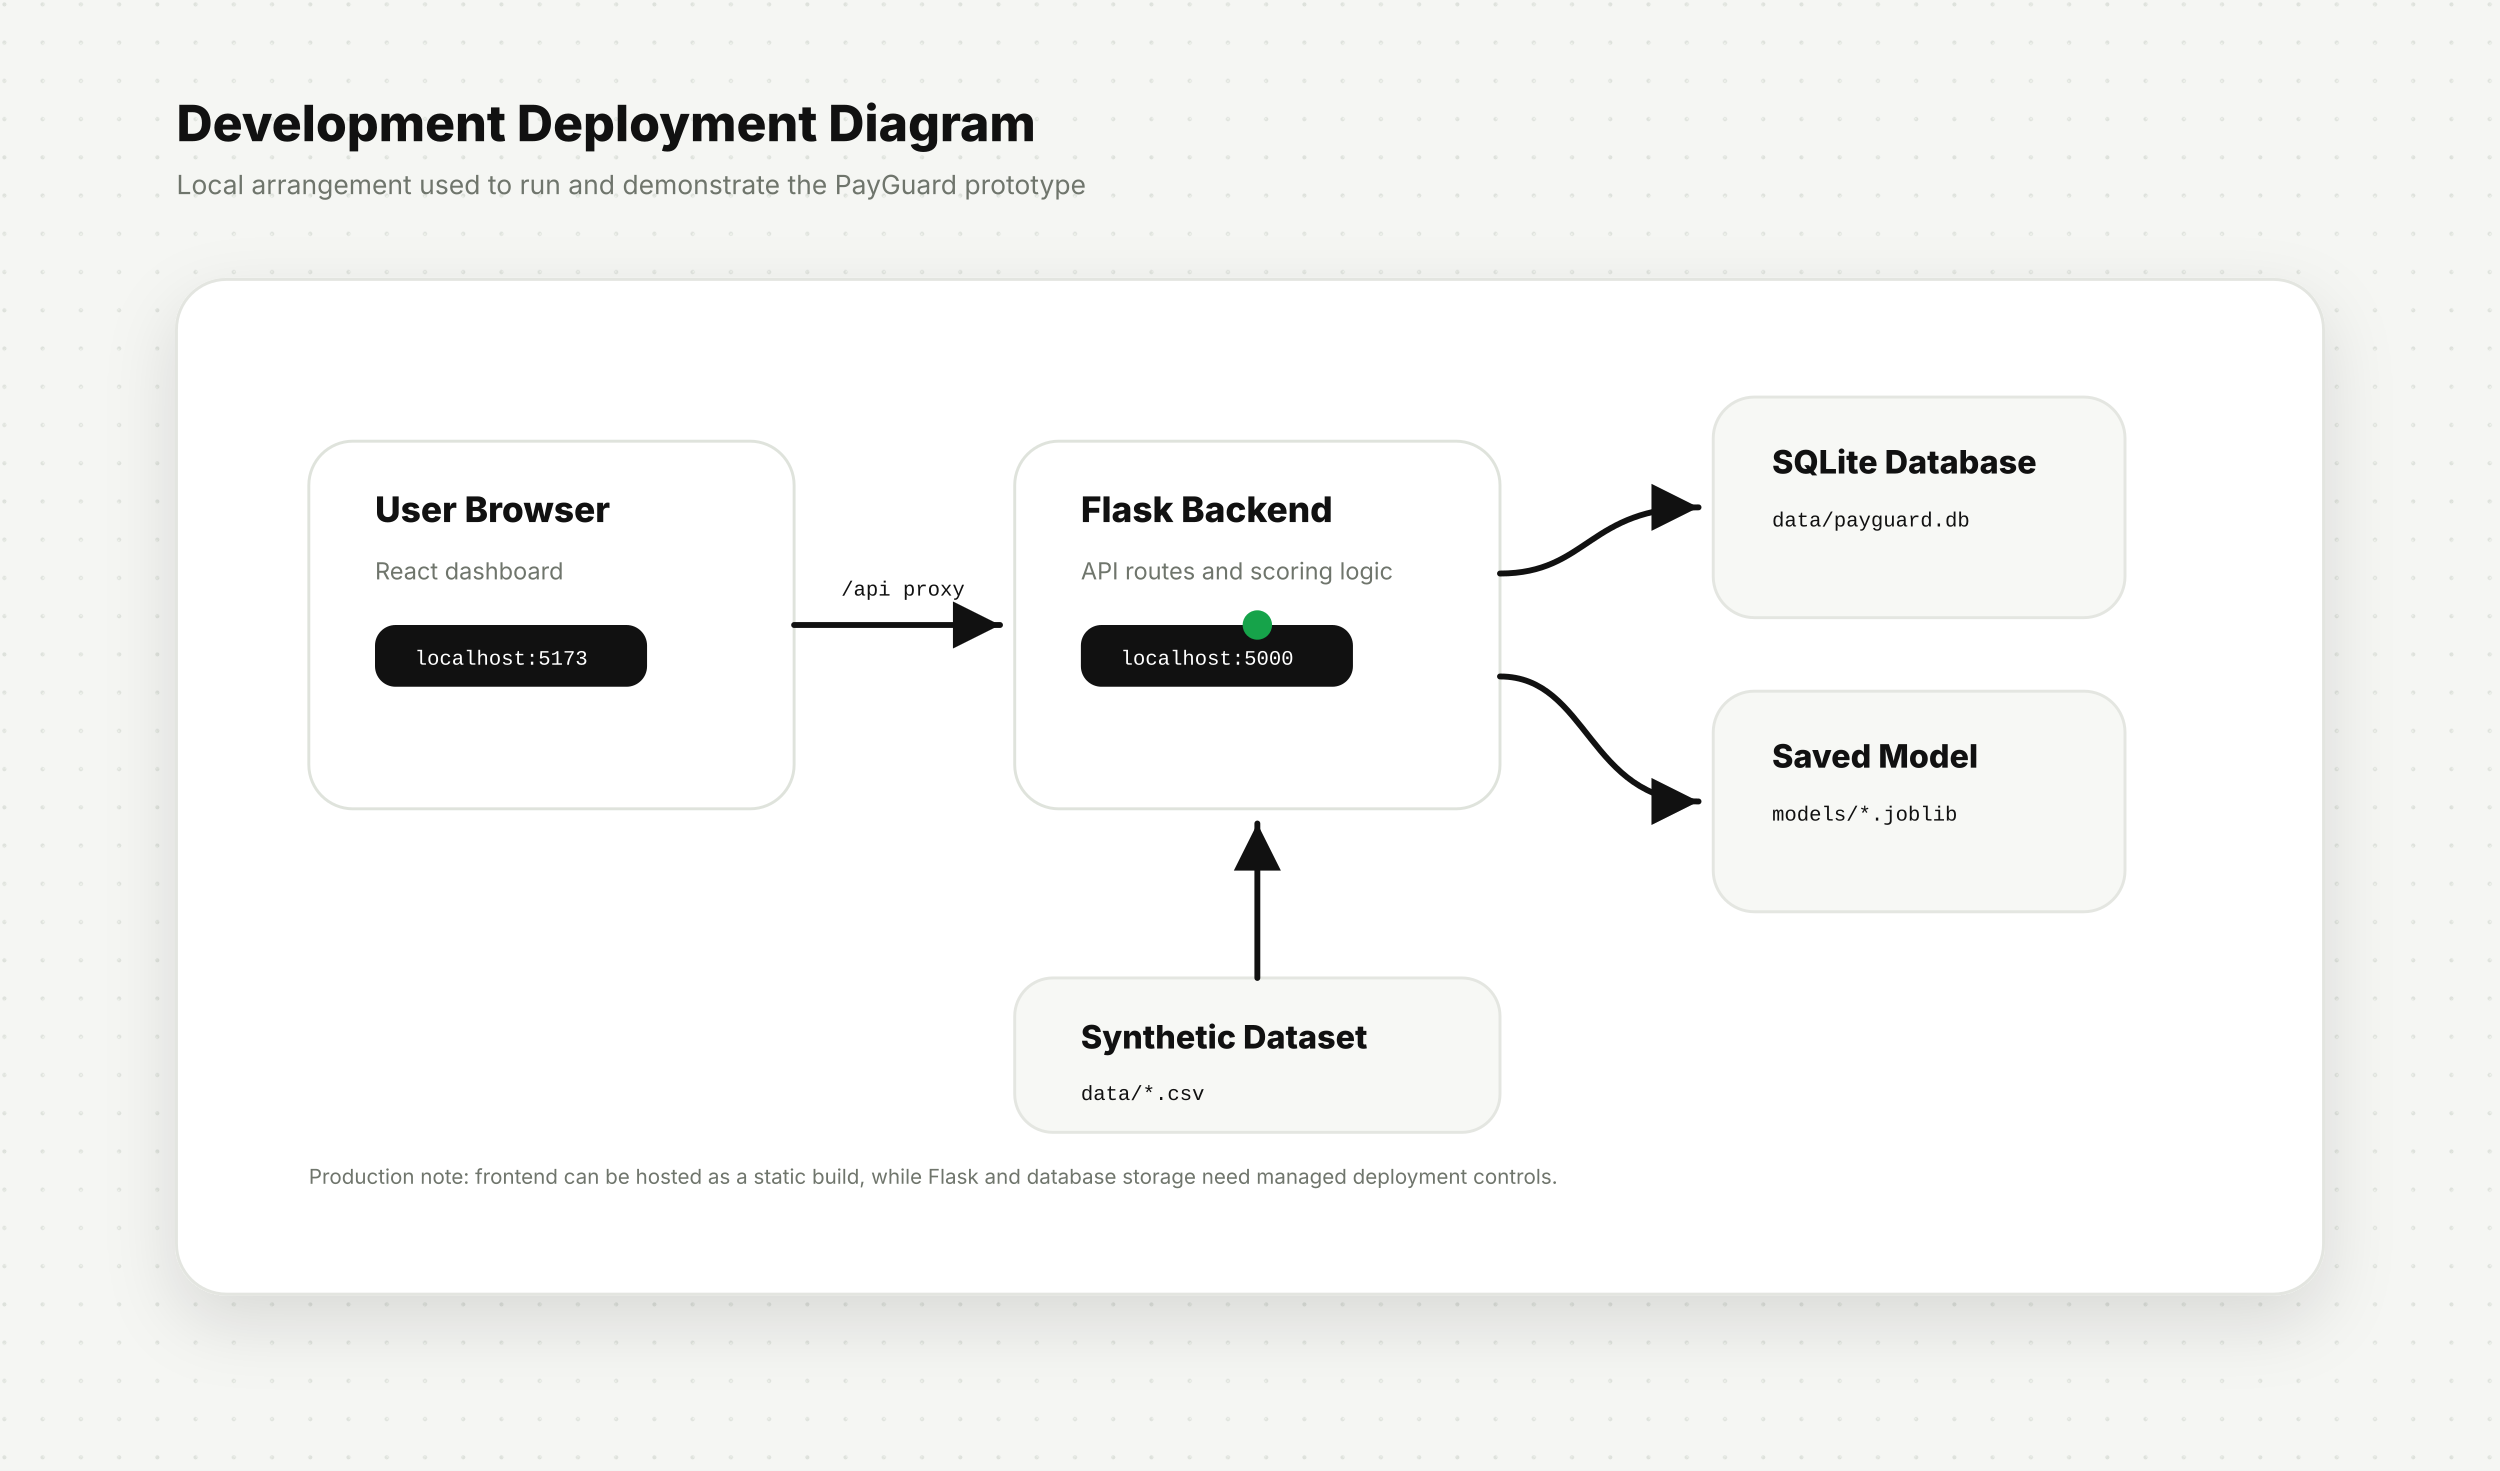
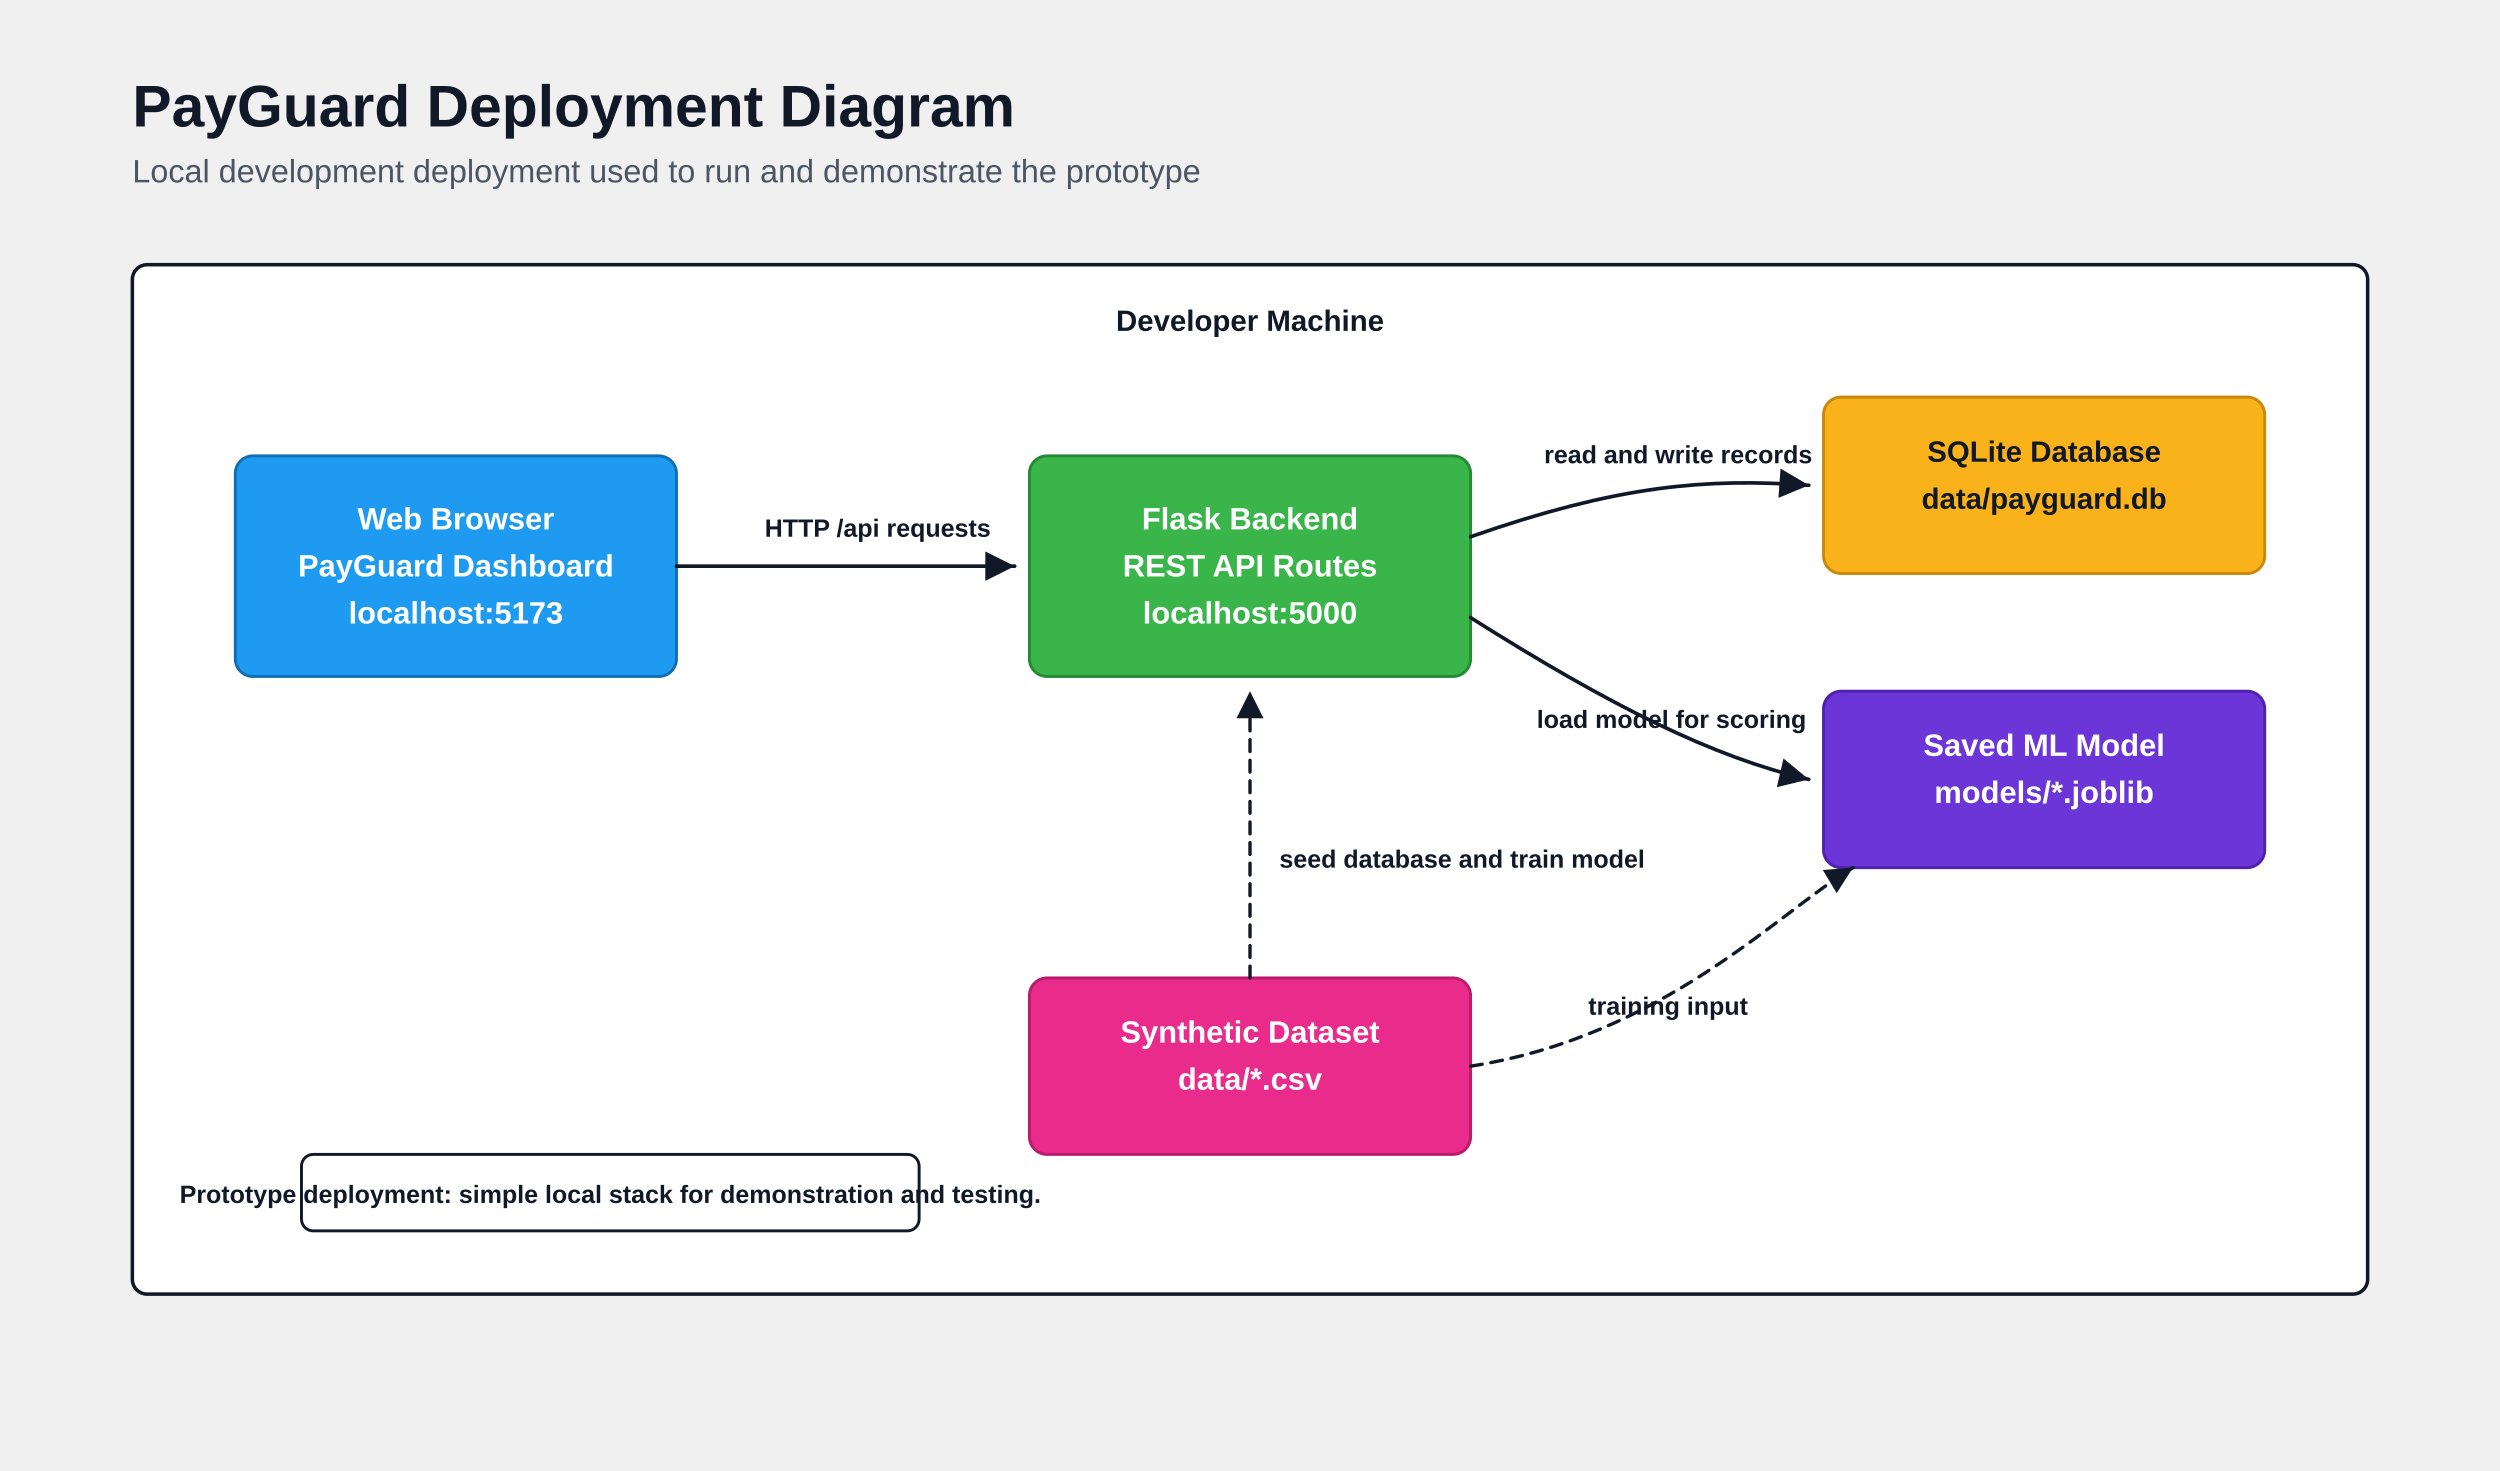
<svg xmlns="http://www.w3.org/2000/svg" width="1700" height="1000" viewBox="0 0 1700 1000" role="img" aria-labelledby="title desc">
  <defs>
    <marker id="arrow" markerWidth="12" markerHeight="12" refX="10" refY="6" orient="auto">
-       <path d="M2 2 L10 6 L2 10 Z" fill="#111111" />
+       <path d="M2 2 L10 6 L2 10 Z" fill="#111827" />
    </marker>
-     <pattern id="dots" width="26" height="26" patternUnits="userSpaceOnUse">
-       <circle cx="3" cy="3" r="1.4" fill="#d9ddd7" />
-     </pattern>
-     <filter id="shadow" x="-20%" y="-20%" width="140%" height="140%">
-       <feDropShadow dx="0" dy="18" stdDeviation="24" flood-color="#000000" flood-opacity="0.12" />
-     </filter>
    <style>
-       .bg { fill: #f5f6f3; }
-       .panel { fill: #ffffff; stroke: #e3e5e0; stroke-width: 2; filter: url(#shadow); }
-       .node { fill: #ffffff; stroke: #dfe3dc; stroke-width: 2; }
-       .dark { fill: #111111; }
-       .soft { fill: #f7f8f5; stroke: #e4e6e1; stroke-width: 2; }
-       .ink { fill: #111111; font-family: Inter, Arial, sans-serif; }
-       .muted { fill: #6f756c; font-family: Inter, Arial, sans-serif; }
-       .mono { fill: #111111; font-family: "JetBrains Mono", "Courier New", monospace; }
-       .line { stroke: #111111; stroke-width: 4; fill: none; marker-end: url(#arrow); stroke-linecap: round; stroke-linejoin: round; }
-       .green { fill: #16a34a; }
+       .title{fill:#111827;font-family:Calibri,Arial,sans-serif;font-size:40px;font-weight:700}.subtitle{fill:#4b5563;font-family:Calibri,Arial,sans-serif;font-size:22px}.node{fill:#fff;stroke:#111827;stroke-width:2.4}.blue{fill:#1e9bf0;stroke:#0f6fb5;stroke-width:2}.green{fill:#39b54a;stroke:#258a35;stroke-width:2}.orange{fill:#f9b21a;stroke:#c8890d;stroke-width:2}.purple{fill:#6b35d8;stroke:#4e22ad;stroke-width:2}.pink{fill:#e92b8b;stroke:#b91c6b;stroke-width:2}.textLight{fill:#fff;font-family:Calibri,Arial,sans-serif;font-size:21px;font-weight:700}.textDark{fill:#111827;font-family:Calibri,Arial,sans-serif;font-size:20px;font-weight:700}.small{fill:#111827;font-family:Calibri,Arial,sans-serif;font-size:17px;font-weight:600}.line{stroke:#111827;stroke-width:2.5;fill:none;marker-end:url(#arrow);stroke-linecap:round;stroke-linejoin:round}.dash{stroke:#111827;stroke-width:2.3;fill:none;marker-end:url(#arrow);stroke-dasharray:8 6;stroke-linecap:round;stroke-linejoin:round}
    </style>
  </defs>
-   <rect class="bg" width="1700" height="1000" />
-   <rect width="1700" height="1000" fill="url(#dots)" opacity="0.85" />
-   <text x="120" y="96" class="ink" font-size="34" font-weight="800">Development Deployment Diagram</text>
-   <text x="120" y="132" class="muted" font-size="18">Local arrangement used to run and demonstrate the PayGuard prototype</text>
-   <rect x="120" y="190" width="1460" height="690" rx="34" class="panel" />
-   <rect x="210" y="300" width="330" height="250" rx="30" class="node" />
-   <text x="255" y="355" class="ink" font-size="24" font-weight="800">User Browser</text>
-   <text x="255" y="394" class="muted" font-size="16">React dashboard</text>
-   <rect x="255" y="425" width="185" height="42" rx="14" fill="#111111" />
-   <text x="282" y="452" fill="#ffffff" font-family="JetBrains Mono, Courier New, monospace" font-size="14">localhost:5173</text>
-   <rect x="690" y="300" width="330" height="250" rx="30" class="node" />
-   <text x="735" y="355" class="ink" font-size="24" font-weight="800">Flask Backend</text>
-   <text x="735" y="394" class="muted" font-size="16">API routes and scoring logic</text>
-   <rect x="735" y="425" width="185" height="42" rx="14" fill="#111111" />
-   <text x="762" y="452" fill="#ffffff" font-family="JetBrains Mono, Courier New, monospace" font-size="14">localhost:5000</text>
-   <rect x="1165" y="270" width="280" height="150" rx="28" class="soft" />
-   <text x="1205" y="322" class="ink" font-size="22" font-weight="800">SQLite Database</text>
-   <text x="1205" y="358" class="mono" font-size="14">data/payguard.db</text>
-   <rect x="1165" y="470" width="280" height="150" rx="28" class="soft" />
-   <text x="1205" y="522" class="ink" font-size="22" font-weight="800">Saved Model</text>
-   <text x="1205" y="558" class="mono" font-size="14">models/*.joblib</text>
-   <rect x="690" y="665" width="330" height="105" rx="26" class="soft" />
-   <text x="735" y="713" class="ink" font-size="22" font-weight="800">Synthetic Dataset</text>
-   <text x="735" y="748" class="mono" font-size="14">data/*.csv</text>
-   <path d="M540 425 H680" class="line" />
-   <text x="572" y="405" class="mono" font-size="14">/api proxy</text>
-   <path d="M1020 390 C1080 390 1080 345 1155 345" class="line" />
-   <path d="M1020 460 C1080 460 1080 545 1155 545" class="line" />
-   <path d="M855 665 V560" class="line" />
-   <circle cx="855" cy="425" r="10" class="green" />
-   <text x="210" y="805" class="muted" font-size="14">Production note: frontend can be hosted as a static build, while Flask and database storage need managed deployment controls.</text>
+   <text x="90" y="86" class="title">PayGuard Deployment Diagram</text>
+   <text x="90" y="124" class="subtitle">Local development deployment used to run and demonstrate the prototype</text>
+   <rect x="90" y="180" width="1520" height="700" rx="10" class="node" />
+   <text x="850" y="225" class="textDark" text-anchor="middle">Developer Machine</text>
+   <rect x="160" y="310" width="300" height="150" rx="12" class="blue" />
+   <text x="310" y="360" class="textLight" text-anchor="middle">Web Browser</text>
+   <text x="310" y="392" class="textLight" text-anchor="middle">PayGuard Dashboard</text>
+   <text x="310" y="424" class="textLight" text-anchor="middle">localhost:5173</text>
+   <rect x="700" y="310" width="300" height="150" rx="12" class="green" />
+   <text x="850" y="360" class="textLight" text-anchor="middle">Flask Backend</text>
+   <text x="850" y="392" class="textLight" text-anchor="middle">REST API Routes</text>
+   <text x="850" y="424" class="textLight" text-anchor="middle">localhost:5000</text>
+   <rect x="1240" y="270" width="300" height="120" rx="12" class="orange" />
+   <text x="1390" y="314" class="textDark" text-anchor="middle">SQLite Database</text>
+   <text x="1390" y="346" class="textDark" text-anchor="middle">data/payguard.db</text>
+   <rect x="1240" y="470" width="300" height="120" rx="12" class="purple" />
+   <text x="1390" y="514" class="textLight" text-anchor="middle">Saved ML Model</text>
+   <text x="1390" y="546" class="textLight" text-anchor="middle">models/*.joblib</text>
+   <rect x="700" y="665" width="300" height="120" rx="12" class="pink" />
+   <text x="850" y="709" class="textLight" text-anchor="middle">Synthetic Dataset</text>
+   <text x="850" y="741" class="textLight" text-anchor="middle">data/*.csv</text>
+   <path d="M460 385 H690" class="line" />
+   <text x="520" y="365" class="small">HTTP /api requests</text>
+   <path d="M1000 365 C1100 330 1160 325 1230 330" class="line" />
+   <text x="1050" y="315" class="small">read and write records</text>
+   <path d="M1000 420 C1095 480 1165 515 1230 530" class="line" />
+   <text x="1045" y="495" class="small">load model for scoring</text>
+   <path d="M850 665 V470" class="dash" />
+   <text x="870" y="590" class="small">seed database and train model</text>
+   <path d="M1000 725 C1130 705 1210 620 1260 590" class="dash" />
+   <text x="1080" y="690" class="small">training input</text>
+   <rect x="205" y="785" width="420" height="52" rx="8" fill="#ffffff" stroke="#111827" stroke-width="2" />
+   <text x="415" y="818" class="small" text-anchor="middle">Prototype deployment: simple local stack for demonstration and testing.</text>
</svg>
